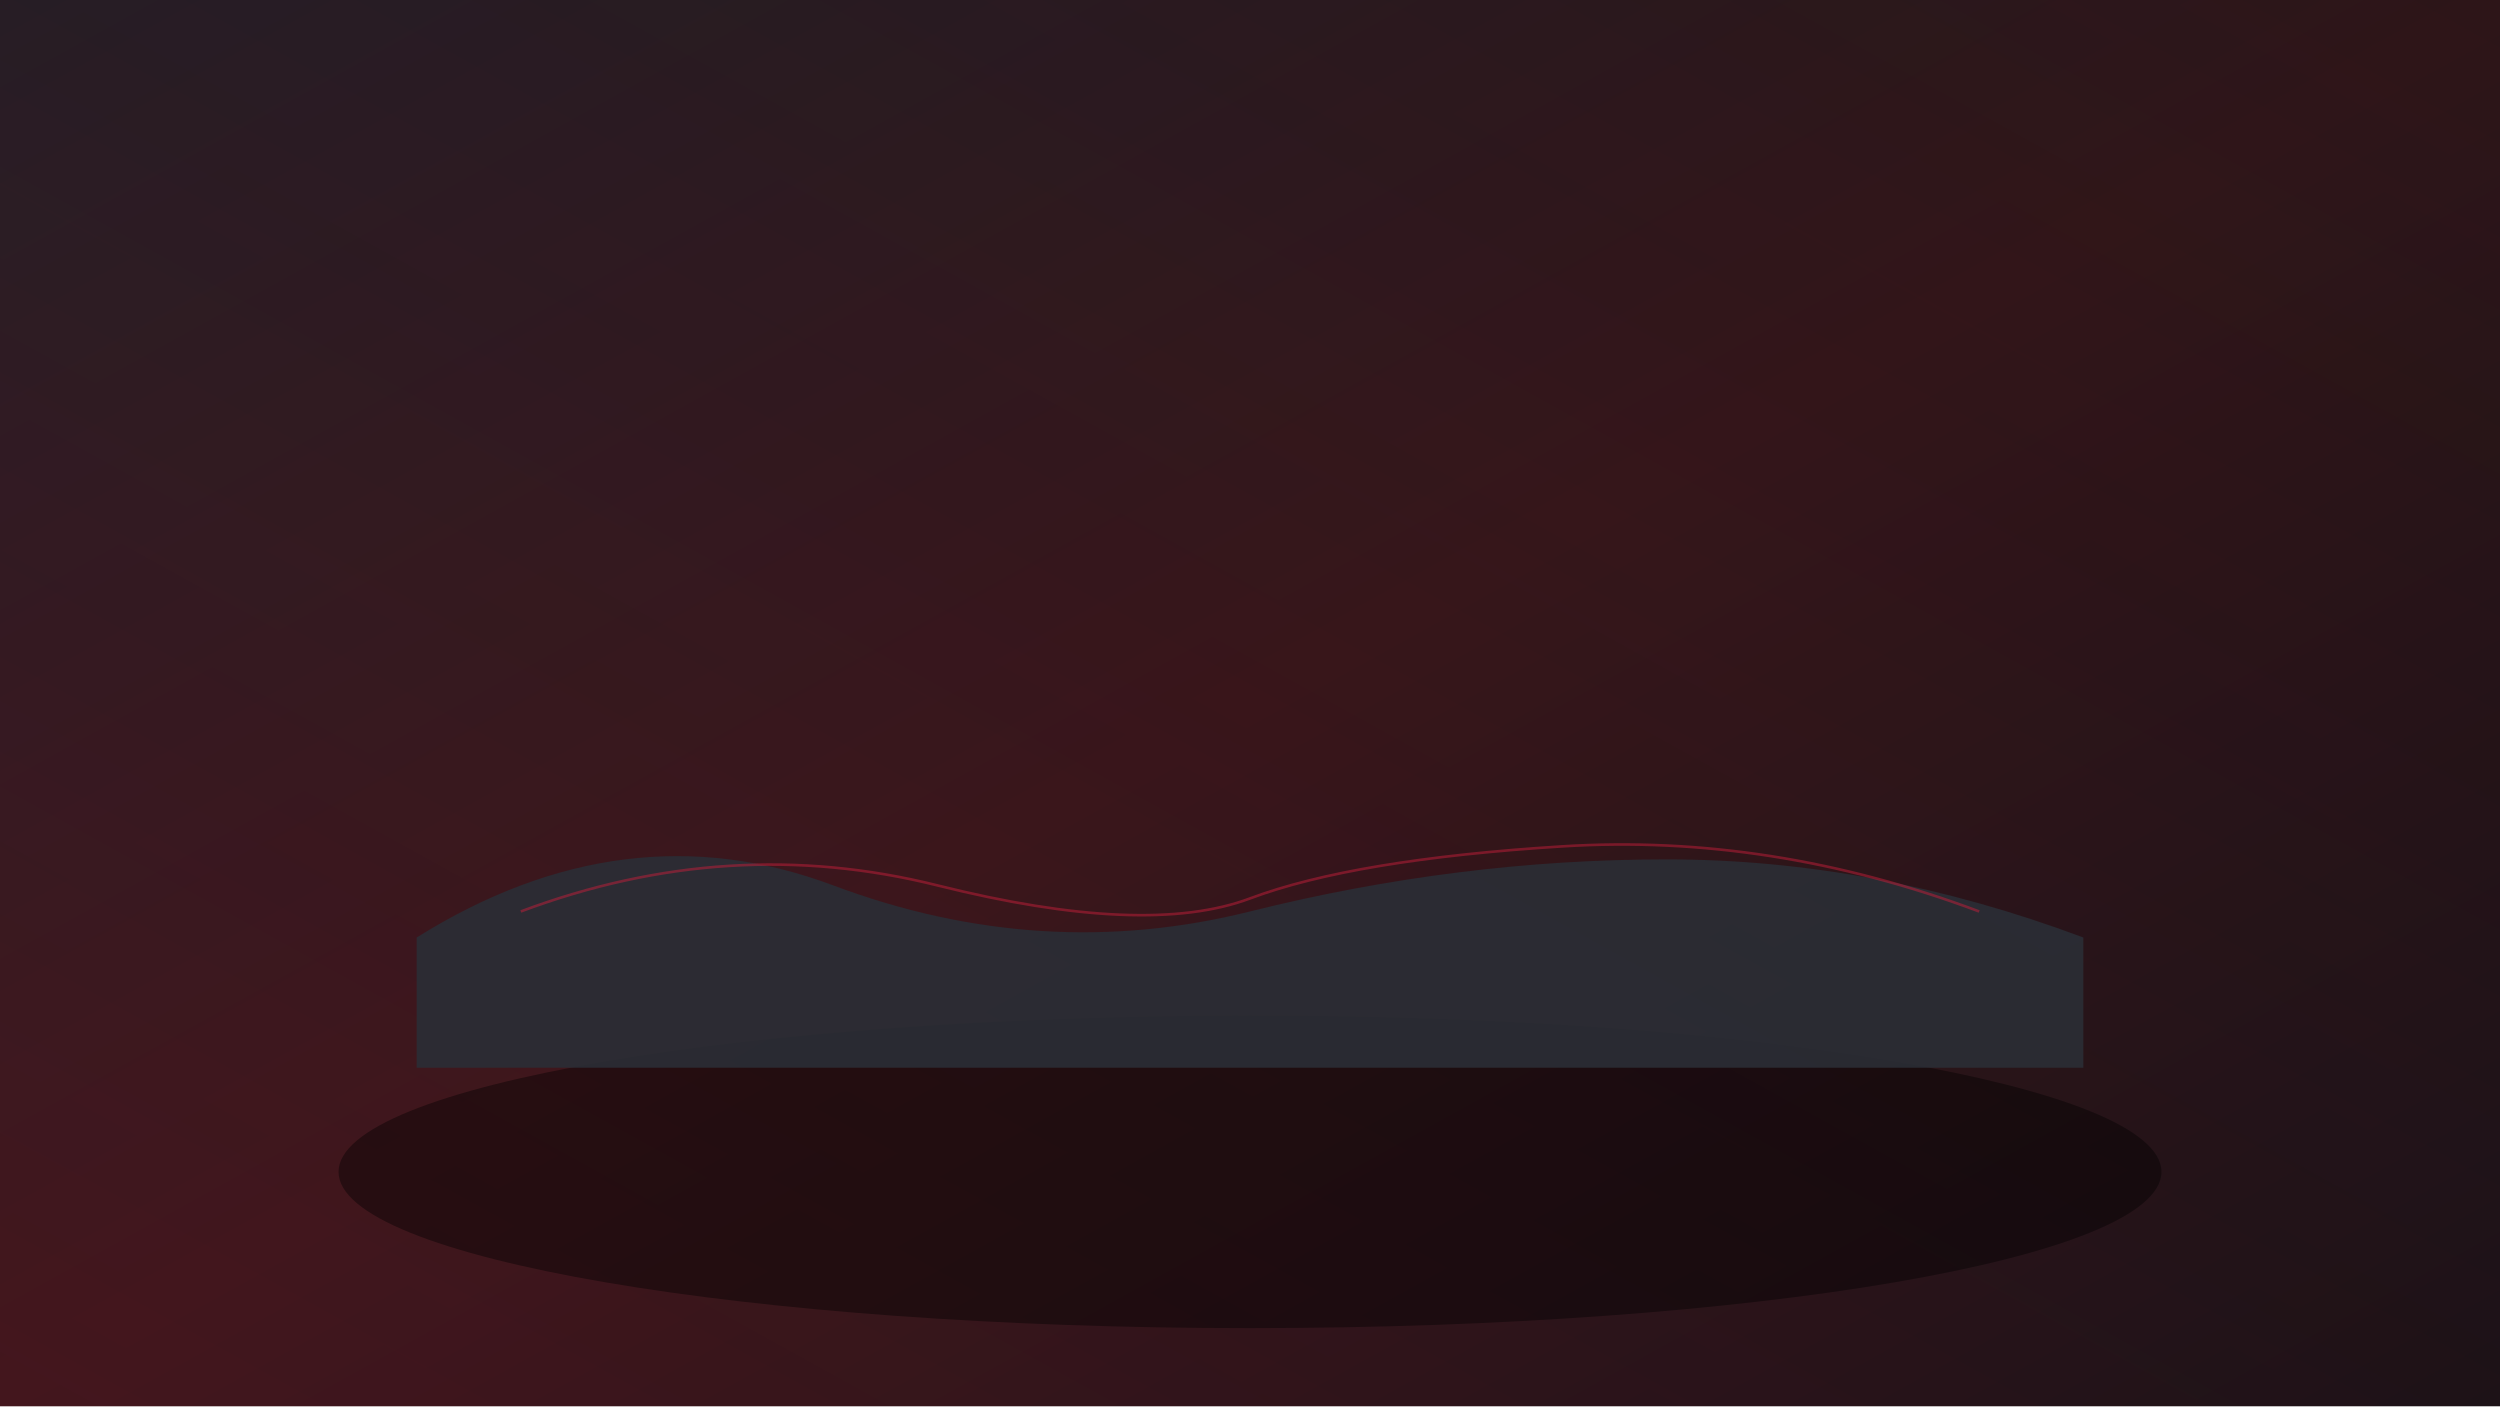
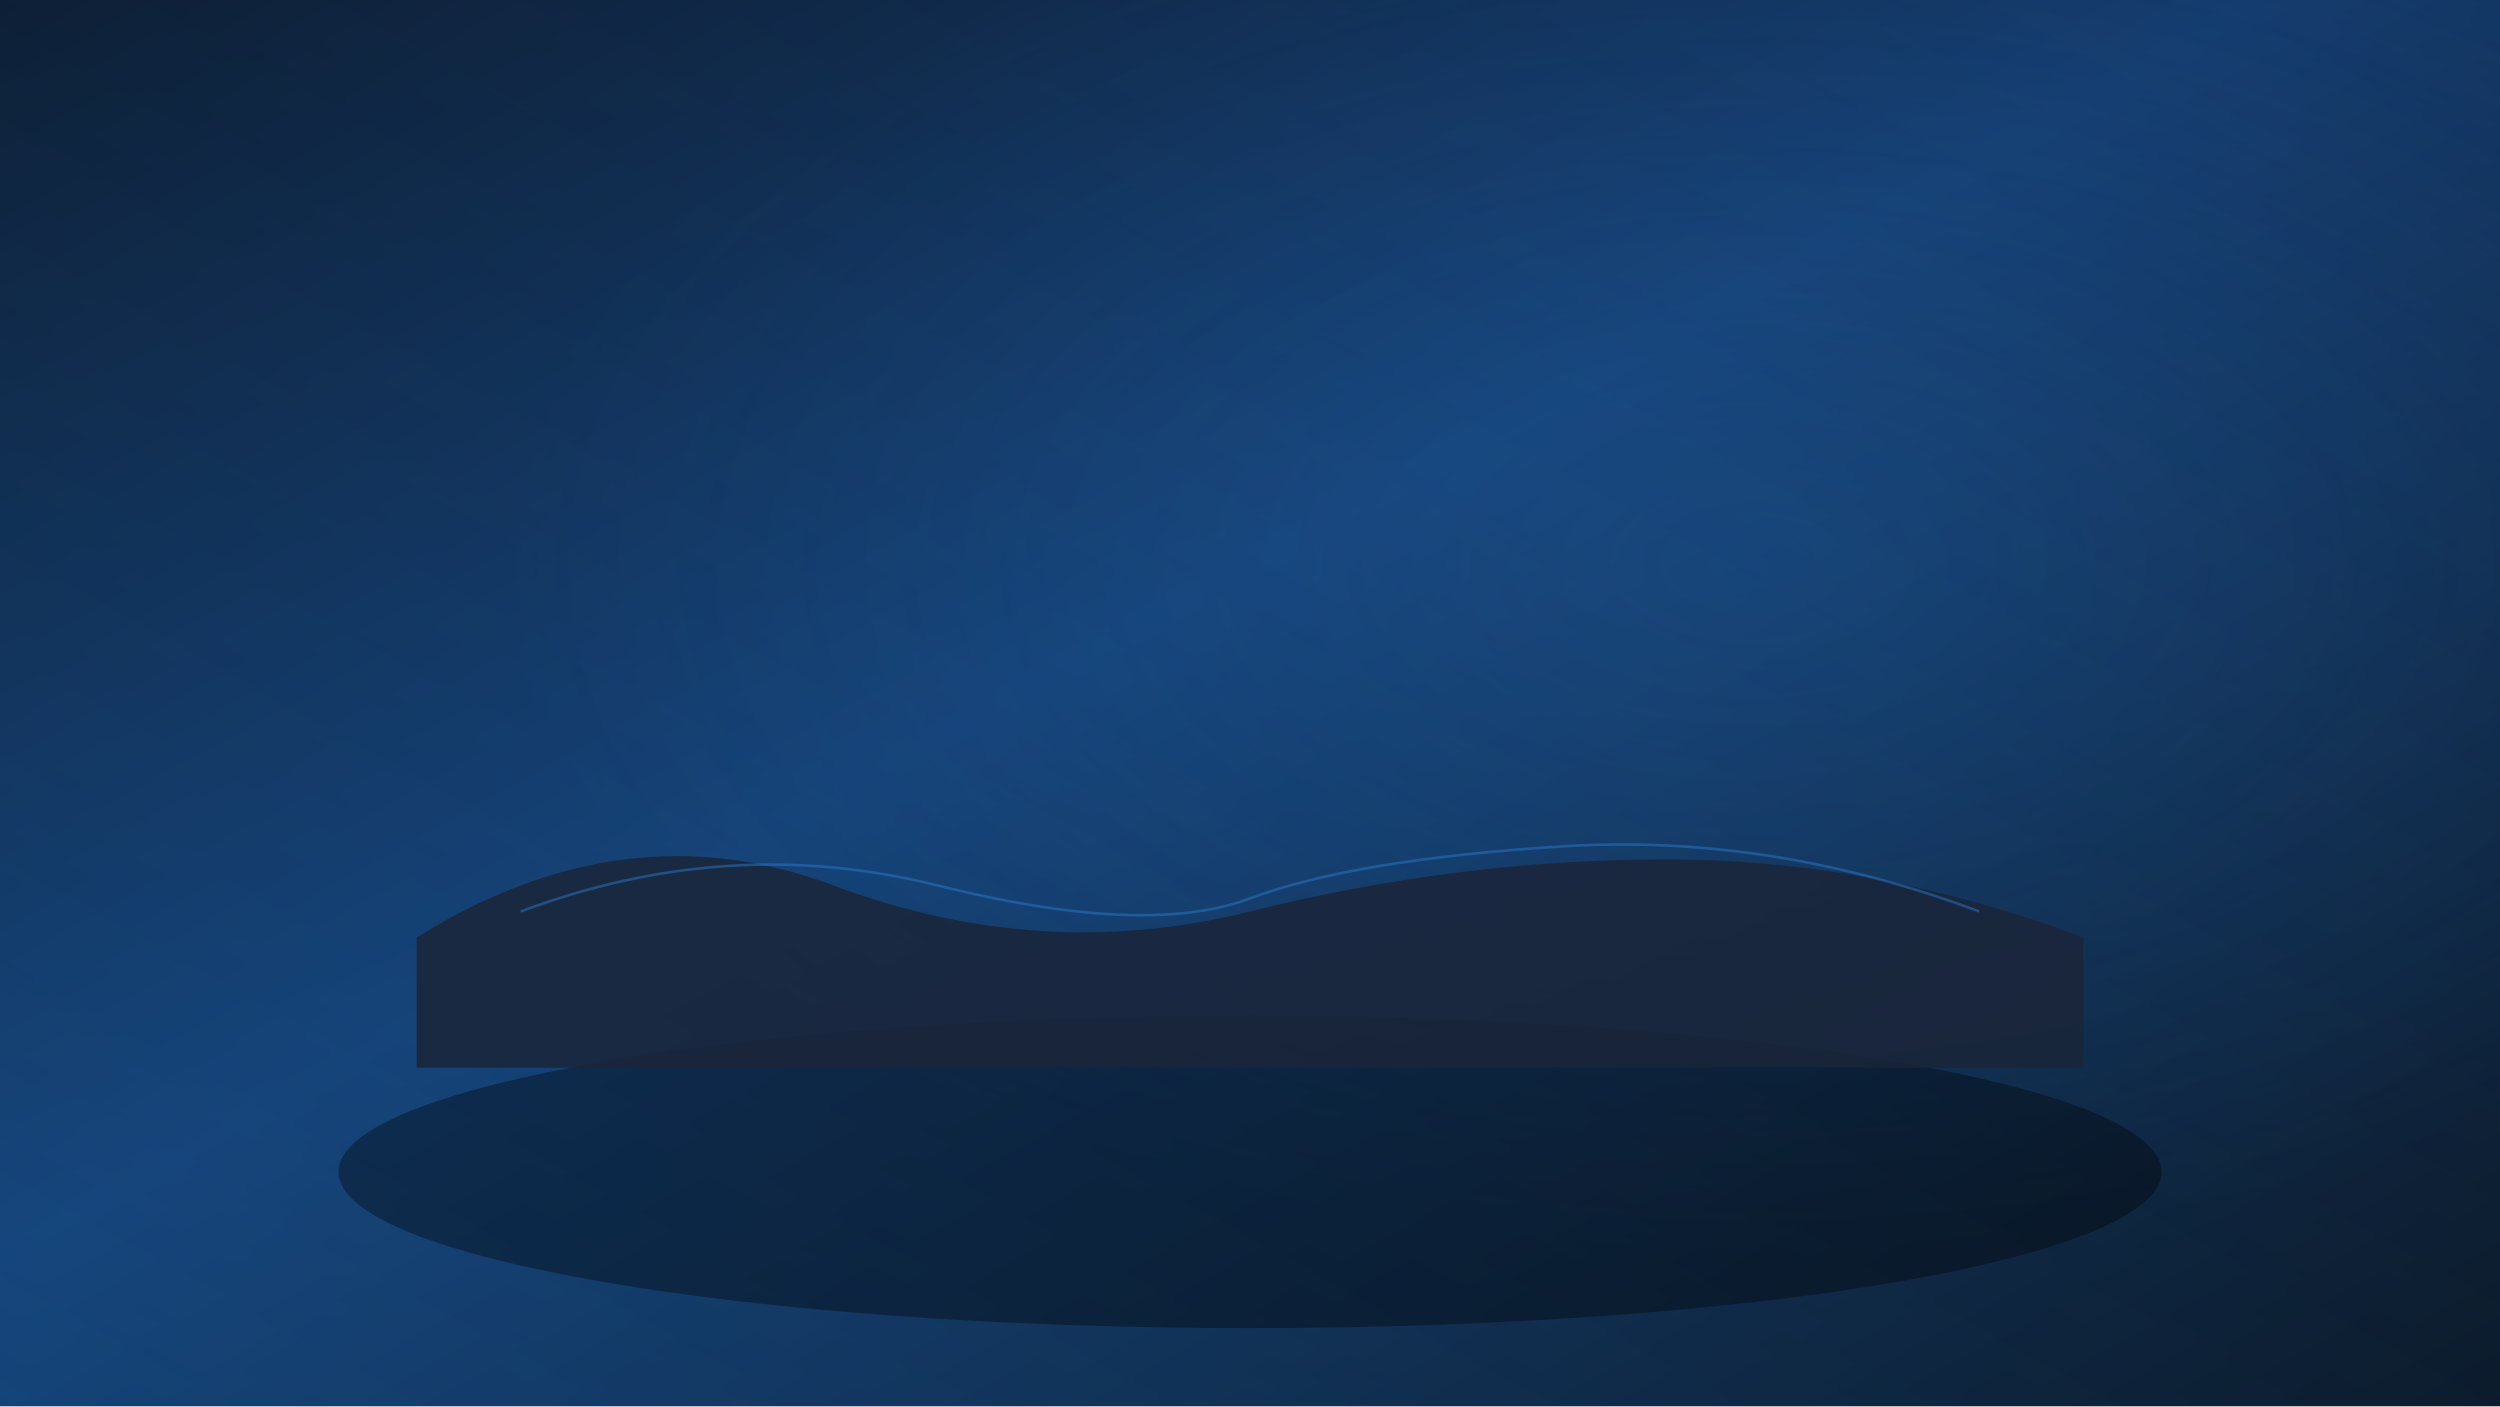
<svg xmlns="http://www.w3.org/2000/svg" viewBox="0 0 1920 1080" preserveAspectRatio="xMidYMid slice">
  <defs>
    <linearGradient id="bg" x1="0%" y1="0%" x2="100%" y2="100%">
-       <stop offset="0%" style="stop-color:#1a1d24" />
-       <stop offset="50%" style="stop-color:#2d1518" />
-       <stop offset="100%" style="stop-color:#0f1115" />
+       <stop offset="0%" style="stop-color:#0c1524" />
+       <stop offset="45%" style="stop-color:#143a6b" />
+       <stop offset="100%" style="stop-color:#0a1018" />
    </linearGradient>
    <linearGradient id="accent" x1="0%" y1="100%" x2="100%" y2="0%">
-       <stop offset="0%" style="stop-color:#c41e3a;stop-opacity:0.15" />
-       <stop offset="100%" style="stop-color:#c41e3a;stop-opacity:0" />
+       <stop offset="0%" style="stop-color:#1a6bb5;stop-opacity:0.25" />
+       <stop offset="100%" style="stop-color:#1a6bb5;stop-opacity:0" />
    </linearGradient>
+     <radialGradient id="glow" cx="70%" cy="40%" r="50%">
+       <stop offset="0%" style="stop-color:#2b7fd4;stop-opacity:0.2" />
+       <stop offset="100%" style="stop-color:#2b7fd4;stop-opacity:0" />
+     </radialGradient>
  </defs>
  <rect width="1920" height="1080" fill="url(#bg)" />
+   <rect width="1920" height="1080" fill="url(#glow)" />
  <rect width="1920" height="1080" fill="url(#accent)" />
-   <ellipse cx="960" cy="900" rx="700" ry="120" fill="#000" opacity="0.4" />
-   <path d="M320 720 Q480 620 640 680 T960 700 T1280 660 T1600 720 L1600 820 L320 820 Z" fill="#2a2d35" opacity="0.9" />
-   <path d="M400 700 Q560 640 720 680 T960 690 T1200 650 T1520 700" stroke="#c41e3a" stroke-width="2" fill="none" opacity="0.5" />
+   <ellipse cx="960" cy="900" rx="700" ry="120" fill="#000" opacity="0.35" />
+   <path d="M320 720 Q480 620 640 680 T960 700 T1280 660 T1600 720 L1600 820 L320 820 Z" fill="#1a2438" opacity="0.85" />
+   <path d="M400 700 Q560 640 720 680 T960 690 T1200 650 T1520 700" stroke="#2b7fd4" stroke-width="2" fill="none" opacity="0.45" />
</svg>
